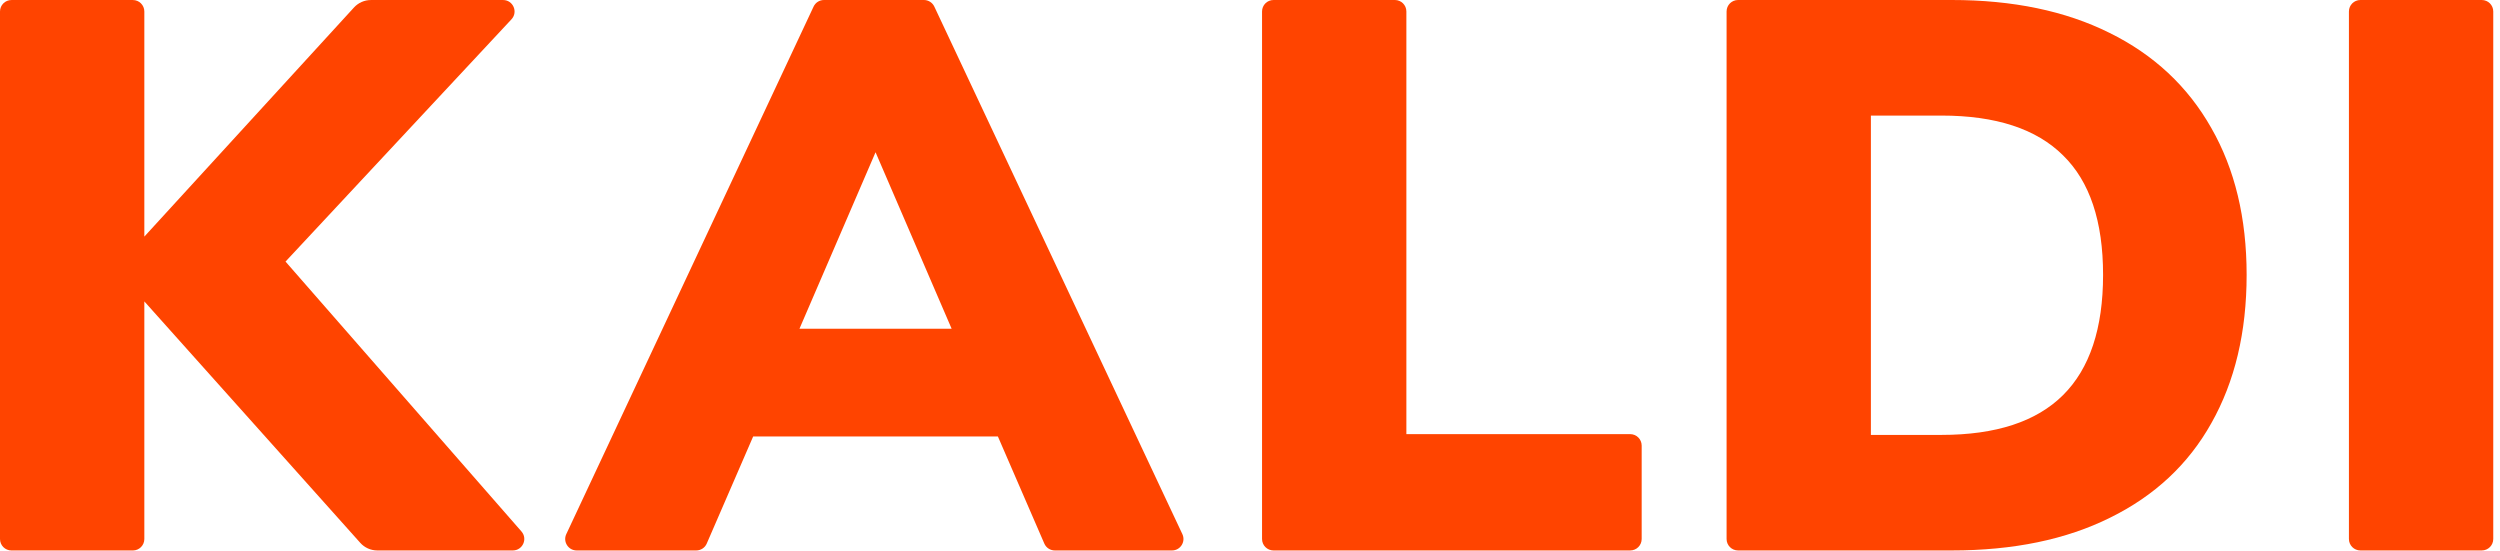
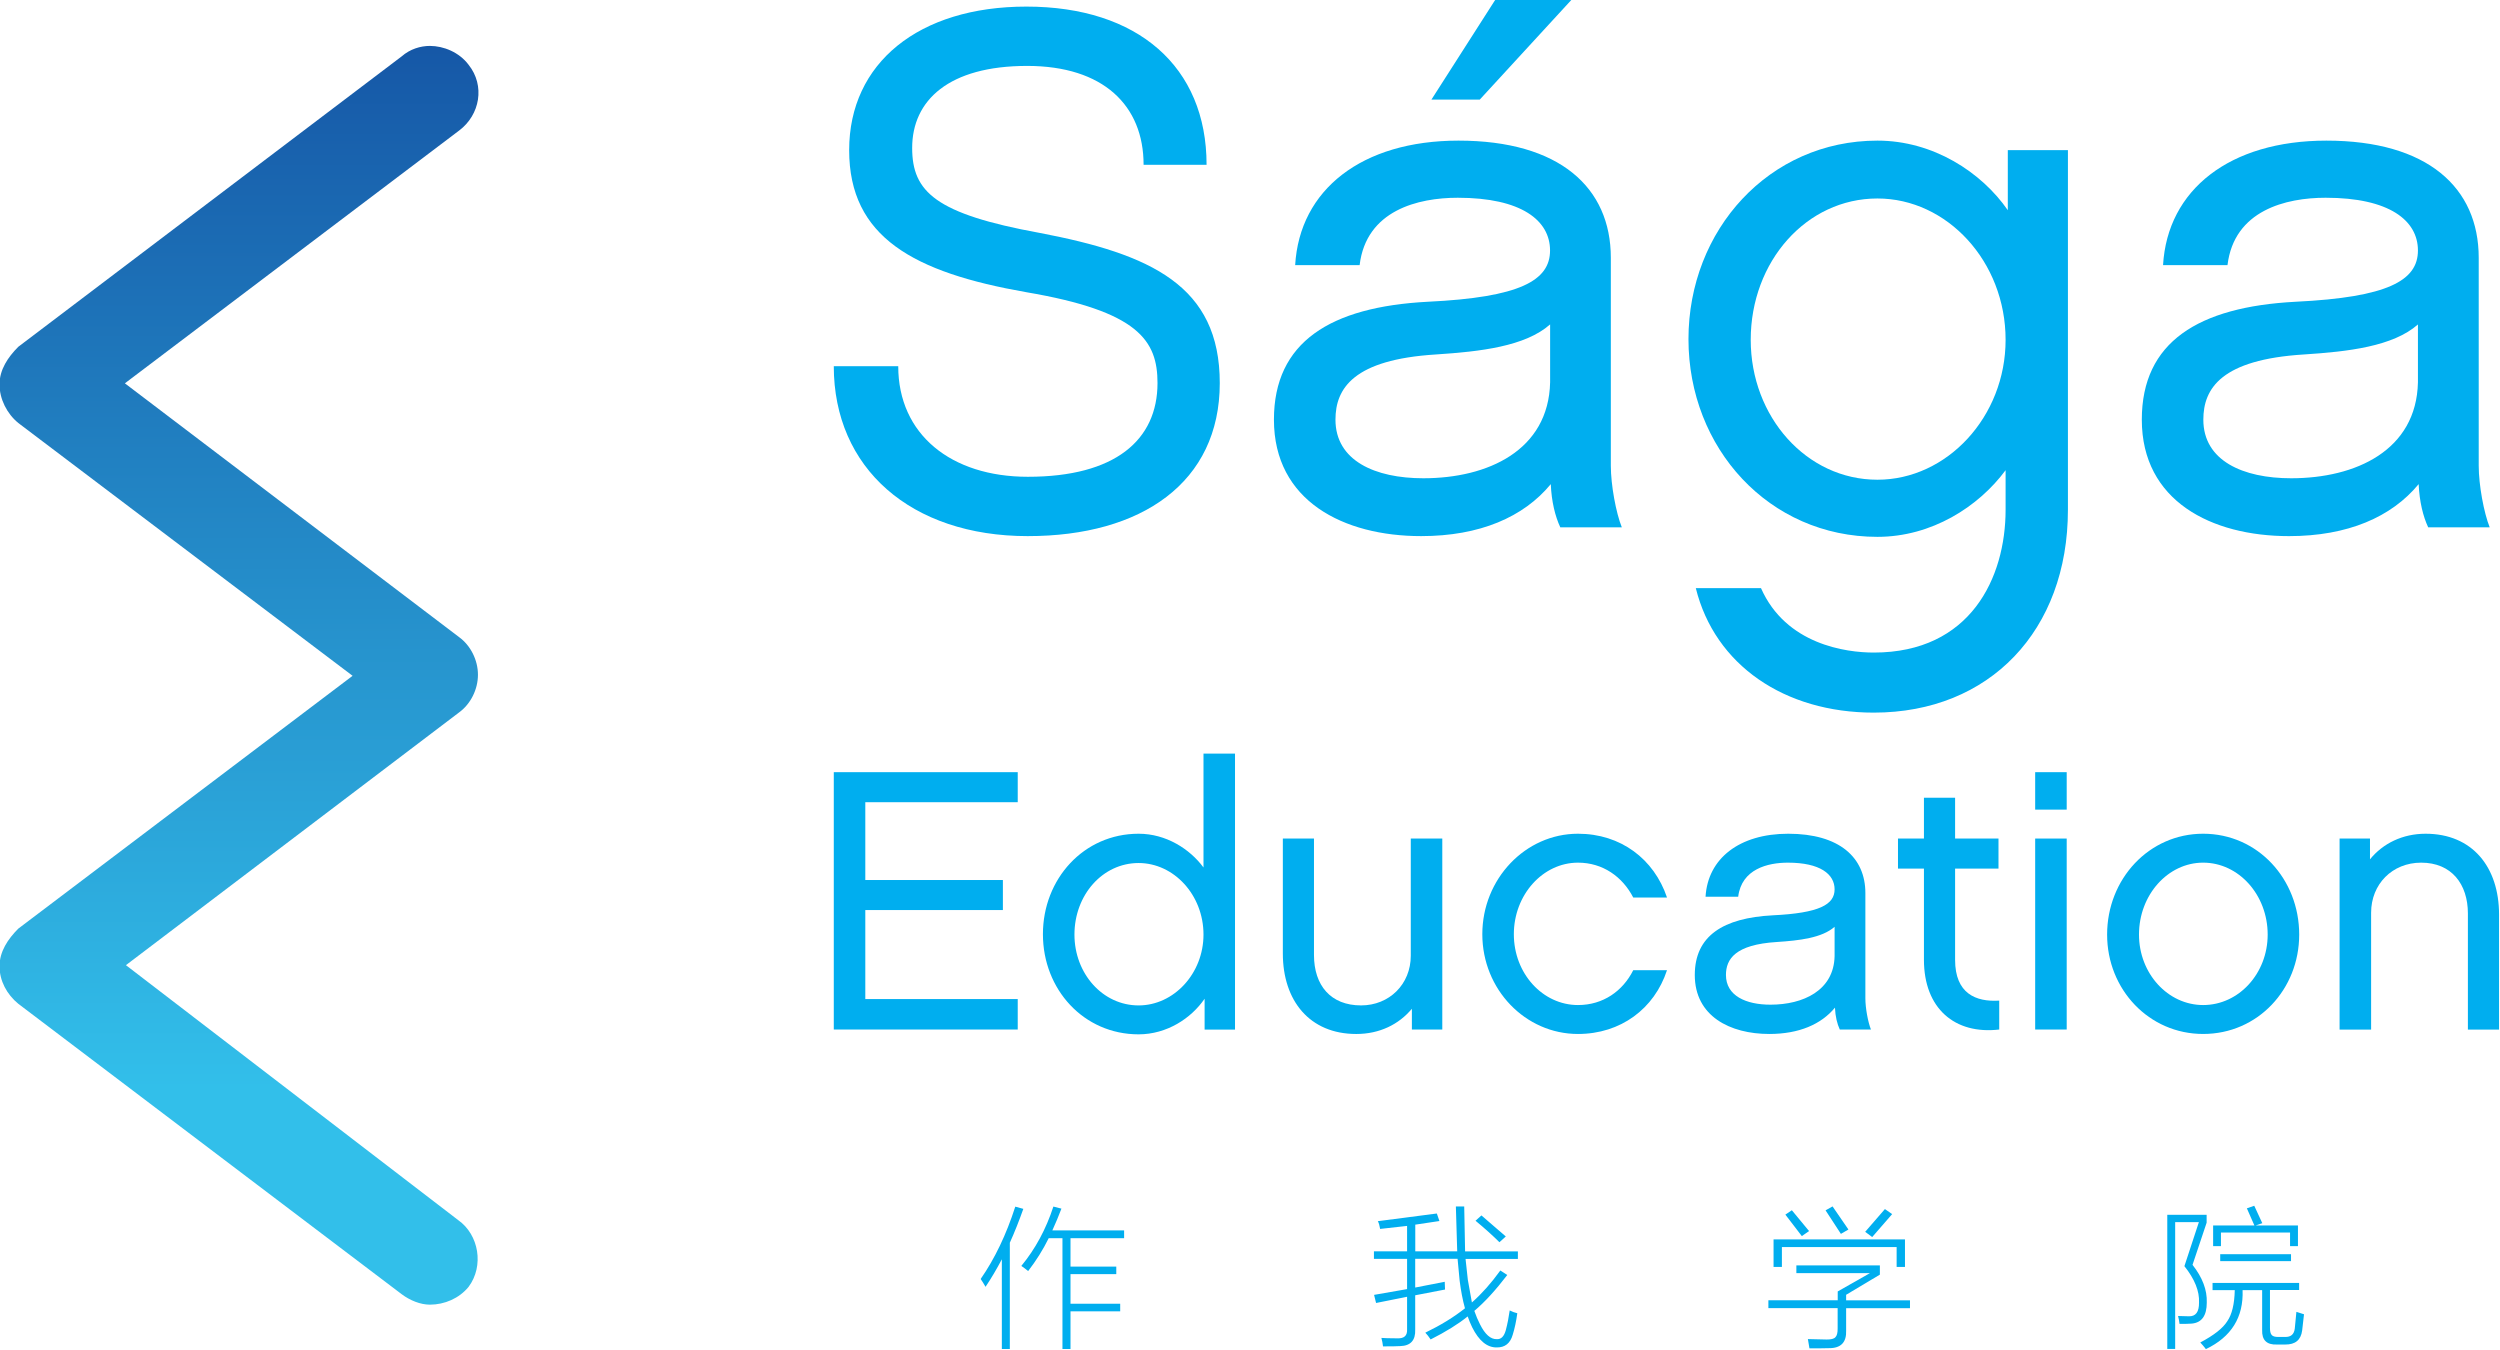
- <svg xmlns="http://www.w3.org/2000/svg" xmlns:xlink="http://www.w3.org/1999/xlink" viewBox="0 0 109 24">
-   <g transform="translate(-1470)">
-     <g style="mix-blend-mode:normal" transform="translate(1470)" fill="#f40">
-       <use xlink:href="#b" style="mix-blend-mode:normal" />
-       <use xlink:href="#c" style="mix-blend-mode:normal" />
-       <use xlink:href="#d" style="mix-blend-mode:normal" />
-       <use xlink:href="#e" style="mix-blend-mode:normal" />
-       <use xlink:href="#f" style="mix-blend-mode:normal" />
+ <svg xmlns="http://www.w3.org/2000/svg" width="100%" height="100%" viewBox="0 0 1553 838" fill-rule="evenodd" stroke-linejoin="round" stroke-miterlimit="2">
+   <g fill-rule="nonzero">
+     <path d="M.01.15l.278-.367c.01-.01.022-.018.036-.018s.028.007.037.018l.242.32.242-.32c.01-.01.022-.018.036-.018s.027.007.036.018l.278.367c.006.008.01.018.01.027 0 .014-.006.028-.017.037-.02.015-.05.01-.064-.01L.88-.114.638.205C.63.216.616.223.602.223S.574.216.566.205l-.243-.32-.242.32C.066.225.038.23.018.214.006.205 0 .19 0 .177 0 .168.003.158.01.15z" fill="url(#A)" transform="matrix(0 648.906 648.906 0 152.197 28.5223)" />
+     <g fill="#00aeef">
+       <path d="M0-1.992c-.315-.27-.653-.528-1.013-.77 2.077-2.51 3.67-5.458 4.778-8.85l1.2.308c-.397 1.057-.848 2.14-1.355 3.248h10.7V-6.9H6.318v4.238h6.825v1.122H6.318v4.414h7.408v1.134H6.318V9.62h-1.2V-6.9H3.07C2.228-5.19 1.203-3.554 0-1.992M-6.35.353c-.28-.49-.52-.88-.726-1.167C-4.98-3.83-3.258-7.422-1.915-11.6l1.2.33c-.64 1.8-1.3 3.475-2.014 5.052V9.62h-1.19V-3.753C-4.688-2.285-5.5-.917-6.35.353" transform="matrix(4.16667 0 0 4.16667 638.673 797.901)" />
+       <path d="M0-16.774l.88-.792 3.633 3.137-.948.858c-.96-.96-2.15-2.03-3.565-3.203M-14.827-4.512l-.297-1.21 4.92-.86v-4.512h-4.942v-1.123h4.942v-3.786l-4.018.45c-.08-.5-.194-.884-.34-1.156l8.794-1.144.386 1.122-3.6.54v3.974h6.252L-2.93-18.9h1.244l.132 6.693h7.87v1.123h-7.803l.34 3.115.606 3.38C.92-5.877 2.333-7.46 3.698-9.355l1.034.67c-1.74 2.275-3.375 4.058-4.91 5.35.257.742.536 1.403.837 1.982C1.416.173 2.256.918 3.18.88 3.812.918 4.256.474 4.513-.45c.25-.953.443-1.936.583-2.95.388.2.766.33 1.133.418C6.068-1.786 5.84-.718 5.547.22c-.367 1.284-1.163 1.915-2.39 1.894-1.423.02-2.64-.977-3.654-2.994a14.31 14.31 0 0 1-.671-1.629C-2.562-1.378-4.403-.234-6.692.925-6.964.514-7.23.177-7.485-.087-5.182-1.203-3.21-2.414-1.574-3.72c-.346-1.234-.6-2.602-.793-4.106l-.308-3.27h-6.318v4.282l4.402-.86.045 1.156-4.447.858V-.54c.058 1.593-.683 2.41-2.224 2.455-.44.03-1.3.044-2.575.044a8.17 8.17 0 0 0-.242-1.265c.35.036 1.148.058 2.388.065 1.005.037 1.486-.403 1.442-1.32v-4.877l-4.623.925" transform="matrix(4.16667 0 0 4.16667 916.595 828.215)" />
+       <path d="M0-12.01l-1.046-.78 2.94-3.39 1.08.75L0-12.01m-6.946-3.984l1.035-.584 2.366 3.445-1.122.65-2.28-3.5m-5.998.627l.967-.65 2.566 3.105-1.08.748-2.454-3.203m-1.762 3.698H4.887v4.106H3.643v-2.96h-17.105v2.96h-1.244v-4.106zm9.565 7.76l4.8-2.73h-10.963v-1.155h12.45v1.376l-5.03 3.005v.825h9.52v1.178h-9.52v3.313c.073 1.775-.78 2.656-2.564 2.642l-1.222.022h-1.684l-.232-1.376 2.796.066c.653.007 1.1-.107 1.3-.34.235-.22.348-.657.34-1.3V-1.41h-10.325v-1.178H-5.14v-1.32z" transform="matrix(4.16667 0 0 4.16667 1163.01 818.496)" />
+       <path d="M304.097 65.954h10.556v1.034h-10.556v-1.034zm3.974-6.835l1.1-.386 1.2 2.598-.98.34h6.296v3.082h-1.178V62.73h-10.302v2.025h-1.167v-3.082h6.153l-1.122-2.553m-5.118 11.116h12.91v1.058h-4.348v5.613c-.008.536.08.9.264 1.1.17.198.495.293.98.286h.99c.873.03 1.36-.385 1.464-1.244l.242-2.498 1.134.363-.275 2.41c-.184 1.423-1.03 2.12-2.543 2.1h-1.222c-1.518.06-2.253-.66-2.2-2.157v-5.954h-2.917c.154 4.043-1.67 6.975-5.47 8.794a11.49 11.49 0 0 0-.836-.99c2.033-1.072 3.372-2.124 4.018-3.16.704-1.013 1.078-2.56 1.122-4.645h-3.312v-1.058zm-.86 2.93c0 1.952-.744 2.997-2.234 3.137-.25.022-.495.033-.737.033a7.49 7.49 0 0 1-.418.011h-.672c-.044-.403-.118-.796-.22-1.178.572.03 1.11.044 1.618.044 1.02.03 1.523-.653 1.508-2.047.08-1.695-.646-3.504-2.18-5.427l2.157-6.56h-3.533v18.9h-1.177v-20h5.867v1.178l-2.103 6.285c1.483 1.887 2.19 3.758 2.124 5.614" transform="matrix(4.16667 0 0 4.16667 112.125 504.29)" />
+       <path d="M0 78.946c-17.47 0-28.936-10.155-28.936-25.333h9.61C-19.327 63.768-11.465 70.1 0 70.1c12.994 0 19.327-5.46 19.327-13.976 0-6.333-2.84-10.7-19.546-13.54-16.815-2.95-26.424-8.2-26.424-21.183S-16.27 0-.22 0C16.38 0 26.643 8.954 26.643 23.586h-9.39c0-8.845-6.005-14.742-17.36-14.742-11.684 0-17.143 5.132-17.143 12.23 0 6.552 3.494 9.827 19 12.666 16.598 3.167 26.86 7.862 26.86 22.385 0 14.85-11.683 22.82-28.608 22.82" transform="matrix(4.16667 0 0 4.16667 638.514 4.09625)" />
+       <path d="M0-50.227h-7.207l9.5-14.85h11.355L0-50.227zm10.482 33.52C6.77-13.43.108-12.665-6.552-12.23c-12.23.765-14.96 5.023-14.96 9.72 0 6.114 5.896 8.735 13.103 8.735 9.608 0 18.672-4.15 18.9-14.305v-8.626zm.11 23.804C6.55 12.012 0 14.85-8.735 14.85c-11.576 0-21.95-5.24-21.95-17.36 0-11.575 8.41-16.817 22.93-17.58 13.758-.656 18.235-3.167 18.235-7.644s-4.258-7.862-13.758-7.862c-5.897 0-13.65 1.856-14.632 10.046h-9.61c.656-11.247 9.937-18.563 24.35-18.563 15.068 0 22.712 6.99 22.712 17.47V4.37c0 2.84.765 6.988 1.638 9.172H12.01c-.765-1.638-1.31-3.822-1.42-6.443" transform="matrix(4.16667 0 0 4.16667 919.223 271.158)" />
+       <path d="M0-68.027c-10.592 0-18.89 9.39-18.89 21.074 0 11.465 8.3 20.856 18.89 20.856 10.373 0 19.108-9.39 19.108-20.856 0-11.683-8.735-21.074-19.108-21.074M28.4-21.62C28.4-3.603 16.706 8.626-.546 8.626c-13.32 0-23.694-7.097-26.533-18.563h9.718C-13.648-1.53-4.695-.328-.546-.328c14.413 0 19.654-11.137 19.654-21.293v-5.895C15.068-22.057 8.08-17.58 0-17.58c-16.16 0-28.172-13.213-28.172-29.482S-16.16-76.653 0-76.653c8.3 0 15.505 4.695 19.437 10.373v-8.953H28.4v53.612z" transform="matrix(4.16667 0 0 4.16667 1166.26 406.742)" />
+       <path d="M0-4.15C-3.713-.875-10.374-.1-17.034.327c-12.23.764-14.96 5.023-14.96 9.718 0 6.115 5.895 8.736 13.102 8.736C-9.282 18.78-.22 14.63 0 4.476V-4.15zm.108 23.804c-4.04 4.914-10.6 7.753-19.326 7.753-11.575 0-21.948-5.242-21.948-17.362 0-11.575 8.408-16.816 22.93-17.58C-4.478-8.2 0-10.702 0-15.178s-4.26-7.863-13.76-7.863c-5.896 0-13.648 1.857-14.632 10.046H-38c.655-11.247 9.937-18.562 24.35-18.562 15.068 0 22.712 6.988 22.712 17.47v31.01c0 2.84.764 6.988 1.637 9.172H1.528c-.764-1.638-1.3-3.82-1.42-6.442" transform="matrix(4.16667 0 0 4.16667 1502.02 218.844)" />
+       <path d="M0-38.368v4.478h-22.724v11.6h20.512v4.478h-20.512v13.27H0V0h-27.423v-38.368H0z" transform="matrix(4.16667 0 0 4.16667 632.211 639.54)" />
+       <path d="M0-9.233c-5.364 0-9.565 4.755-9.565 10.67 0 5.806 4.2 10.56 9.565 10.56 5.25 0 9.674-4.753 9.674-10.56C9.674-4.478 5.25-9.233 0-9.233M14.374 15.6H9.84V11c-2 2.93-5.64 5.308-9.84 5.308-8.184 0-14.265-6.69-14.265-14.928S-8.184-13.6 0-13.6c4.09 0 7.63 2.266 9.674 5.03v-16.973h4.7V15.6z" transform="matrix(4.16667 0 0 4.16667 707.301 574.581)" />
+       <path d="M0 27.81h-4.533v-3.096c-1.935 2.322-4.8 3.76-8.292 3.76-6.967 0-10.947-4.975-10.947-11.996V-.663h4.643v17.36c0 4.532 2.488 7.517 7.023 7.517 4.2 0 7.408-3.15 7.408-7.407V-.663H0V27.81z" transform="matrix(4.16667 0 0 4.16667 895.949 523.67)" />
+       <path d="M0 29.854c-7.85 0-14.264-6.634-14.264-14.872S-7.85 0 0 0c6.358 0 11.333 3.76 13.27 9.51H8.237C6.635 6.414 3.704 4.313 0 4.313c-5.252 0-9.564 4.8-9.564 10.67S-5.252 25.542 0 25.542c3.76 0 6.69-2.1 8.237-5.196h5.032c-1.88 5.75-6.91 9.508-13.27 9.508" transform="matrix(4.16667 0 0 4.16667 980.25 517.911)" />
+       <path d="M0-2.102C-1.88-.444-5.252-.056-8.624.165c-6.192.386-7.574 2.544-7.574 4.92 0 3.097 2.985 4.423 6.634 4.423C-4.7 9.508-.11 7.408 0 2.266v-4.368zM.055 9.95C-2 12.438-5.308 13.876-9.73 13.876c-5.86 0-11.113-2.654-11.113-8.79 0-5.86 4.258-8.513 11.61-8.9C-2.267-4.147 0-5.418 0-7.685s-2.156-3.98-6.966-3.98c-2.985 0-6.9.94-7.408 5.085h-4.865c.33-5.694 5.03-9.398 12.328-9.398 7.63 0 11.5 3.538 11.5 8.846v15.7c0 1.437.388 3.538.83 4.643H.774c-.386-.83-.664-1.934-.72-3.26" transform="matrix(4.16667 0 0 4.16667 1139.65 584.488)" />
+       <path d="M0 33.78c-6.635.774-11.224-3.15-11.224-10.394v-13.6h-3.87v-4.48h3.87V-.774h4.644v6.082h6.47v4.48h-6.47v13.6c0 5.032 3.097 6.303 6.58 6.082v4.312z" transform="matrix(4.16667 0 0 4.16667 1241.92 498.79)" />
+       <path d="M281.21 144.728h-4.7v-28.472h4.7v28.472zm0-32.784h-4.7v-5.584h4.7v5.584z" transform="matrix(4.16667 0 0 4.16667 112.125 36.5067)" />
+       <path d="M0 .22c0-5.915-4.312-10.725-9.62-10.725-5.253 0-9.565 4.8-9.565 10.725 0 5.806 4.312 10.505 9.565 10.505C-4.312 10.726 0 6.027 0 .22m4.7 0c0 8.183-6.19 14.816-14.318 14.816-8.072 0-14.32-6.633-14.32-14.816 0-8.292 6.247-15.037 14.32-15.037C-1.492-14.816 4.7-8.07 4.7.22" transform="matrix(4.16667 0 0 4.16667 1408.68 579.647)" />
+       <path d="M0 29.2h-4.645V11.885c0-4.367-2.43-7.573-6.965-7.573-4.313 0-7.464 3.206-7.464 7.463V29.2h-4.7V.718h4.533v3.096C-17.305 1.437-14.375 0-10.947 0-3.98 0 0 4.975 0 12.05V29.2z" transform="matrix(4.16667 0 0 4.16667 1552.41 517.915)" />
    </g>
  </g>
  <defs>
-     <path id="b" d="M22.735 23.171c.283.323.053.829-.376.829h-5.907c-.285 0-.556-.121-.745-.333l-9.414-10.526v10.36c0 .276-.224.5-.5.5h-5.293c-.276 0-.5-.224-.5-.5v-23c0-.276.224-.5.5-.5h5.293c.276 0 .5.224.5.5v9.815l9.141-9.99c.19-.207.457-.325.738-.325h5.762c.437 0 .664.521.366.841l-9.851 10.563 10.287 11.767z" />
-     <path id="c" d="M45.991 24c-.199 0-.38-.118-.459-.301l-2.024-4.669h-10.67l-2.024 4.669c-.079.183-.259.301-.459.301h-5.212c-.366 0-.608-.381-.453-.712l10.782-23c.082-.176.259-.288.453-.288h4.358c.194 0 .37.112.453.287l10.815 23c.156.332-.086.713-.452.713h-5.108zm-11.135-9.668h6.635l-3.317-7.694-3.317 7.694z" />
-     <path id="d" d="M55.525 24c-.276 0-.5-.224-.5-.5v-23c0-.276.224-.5.5-.5h5.293c.276 0 .5.224.5.5v18.428h9.759c.276 0 .5.224.5.5v4.072c0 .276-.224.5-.5.5h-15.552z" />
-     <path id="e" d="M75.279.5c0-.276.224-.5.5-.5h9.315c2.667 0 4.959.477 6.874 1.43 1.938.953 3.42 2.338 4.446 4.153 1.026 1.793 1.539 3.926 1.539 6.4 0 2.496-.513 4.652-1.539 6.468-1.003 1.793-2.474 3.166-4.412 4.119-1.915.953-4.218 1.43-6.908 1.43h-9.315c-.276 0-.5-.224-.5-.5v-23zm9.37 18.462c2.371 0 4.138-.579 5.301-1.736 1.163-1.157 1.744-2.905 1.744-5.242 0-2.338-.581-4.074-1.744-5.209-1.163-1.157-2.93-1.736-5.301-1.736h-3.078v13.923h3.078z" />
-     <path id="f" d="M102.913 24c-.276 0-.5-.224-.5-.5v-23c0-.276.224-.5.5-.5h5.293c.276 0 .5.224.5.5v23c0 .276-.224.5-.5.5h-5.293z" />
+     <linearGradient id="A" x1="0" y1="-.006" x2="1" y2="-.006" gradientUnits="userSpaceOnUse">
+       <stop offset="0" stop-color="#1658a7" />
+       <stop offset="1" stop-color="#32bfea" />
+     </linearGradient>
  </defs>
</svg>
